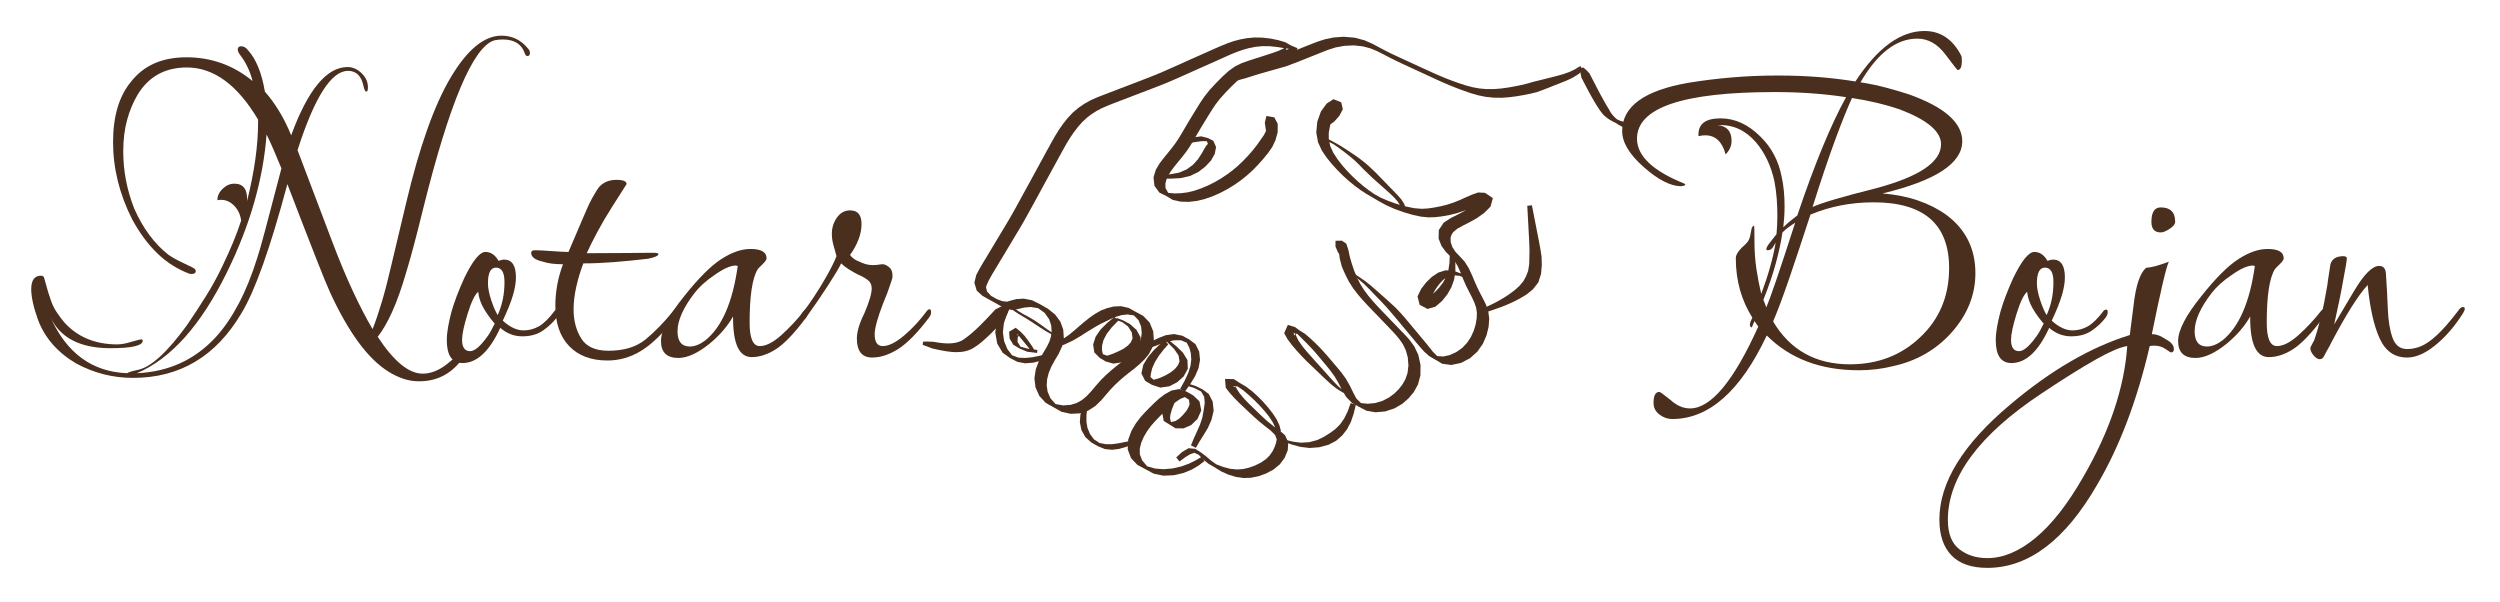
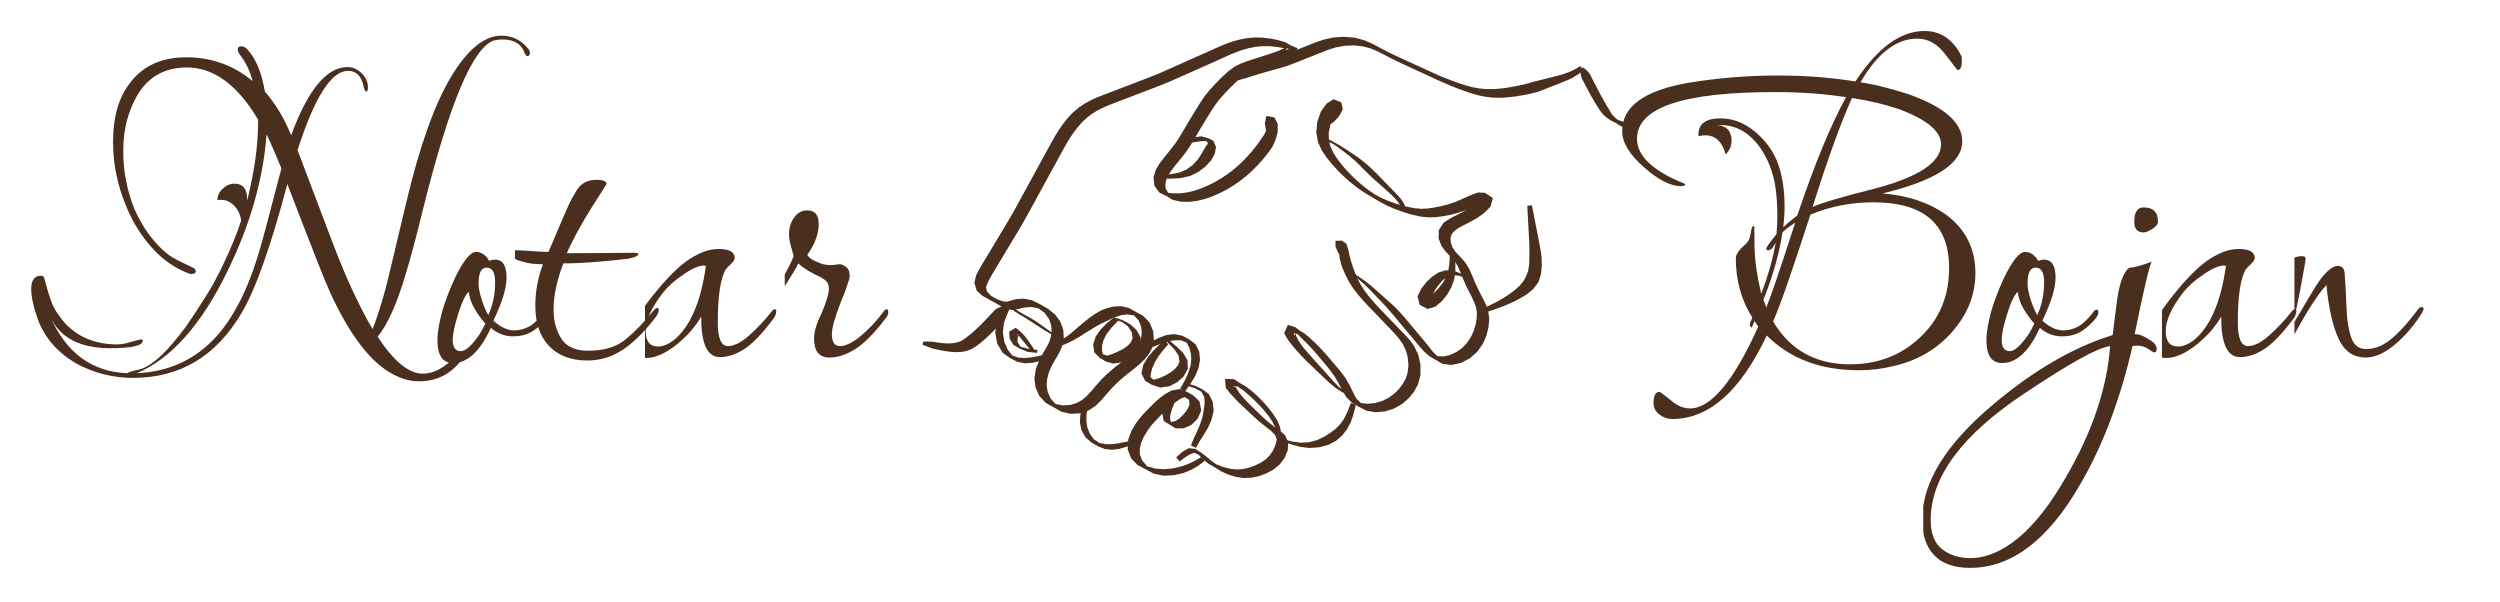
<svg xmlns="http://www.w3.org/2000/svg" viewBox="0 0 619 149" fill="#4A2E1E" aria-hidden="true" focusable="false" data-linie-y="102.0" data-segmente="31">
  <g transform="translate(5.00 -112.00)">
    <defs>
      <clipPath id="c0">
        <rect class="wipe" data-len="197.6" x="-1.3" y="114.8" width="131.5" data-w="131.5" height="97.6" />
      </clipPath>
      <clipPath id="c1">
        <rect class="wipe" data-len="44.4" x="101.6" y="168.4" width="35.7" data-w="35.7" height="39.5" />
      </clipPath>
      <clipPath id="c2">
        <rect class="wipe" data-len="58.5" x="122.5" y="150.5" width="44.5" data-w="44.5" height="56.7" />
      </clipPath>
      <clipPath id="c3">
        <rect class="wipe" data-len="58.3" x="154.7" y="167.6" width="44.4" data-w="44.4" height="39.0" />
      </clipPath>
      <clipPath id="c4">
        <rect class="wipe" data-len="51.6" x="189.3" y="158.1" width="40.2" data-w="40.2" height="48.4" />
      </clipPath>
      <clipPath id="c5">
        <rect class="wipe" data-len="24.8" x="219.5" y="182.0" width="28.9" data-w="28.9" height="22.1" />
      </clipPath>
      <clipPath id="c6">
        <rect class="wipe" data-len="315.8" x="233.0" y="116.3" width="86.5" data-w="86.5" height="103.4" />
      </clipPath>
      <clipPath id="c7">
        <rect class="wipe" data-len="24.5" x="237.7" y="182.0" width="20.9" data-w="20.9" height="25.6" />
      </clipPath>
      <clipPath id="c8">
        <rect class="wipe" data-len="13.7" x="241.4" y="182.0" width="19.4" data-w="19.4" height="19.3" />
      </clipPath>
      <clipPath id="c9">
        <rect class="wipe" data-len="18.3" x="241.6" y="187.3" width="14.2" data-w="14.2" height="18.0" />
      </clipPath>
      <clipPath id="c10">
        <rect class="wipe" data-len="19.6" x="258.8" y="207.1" width="20.3" data-w="20.3" height="21.9" />
      </clipPath>
      <clipPath id="c11">
        <rect class="wipe" data-len="32.7" x="262.2" y="184.9" width="19.0" data-w="19.0" height="22.3" />
      </clipPath>
      <clipPath id="c12">
        <rect class="wipe" data-len="66.0" x="271.2" y="202.7" width="25.7" data-w="25.7" height="32.7" />
      </clipPath>
      <clipPath id="c13">
        <rect class="wipe" data-len="33.4" x="274.2" y="189.7" width="18.7" data-w="18.7" height="23.7" />
      </clipPath>
      <clipPath id="c14">
        <rect class="wipe" data-len="25.6" x="274.9" y="188.9" width="20.5" data-w="20.5" height="25.8" />
      </clipPath>
      <clipPath id="c15">
        <rect class="wipe" data-len="25.2" x="278.2" y="139.8" width="21.1" data-w="21.1" height="22.2" />
      </clipPath>
      <clipPath id="c16">
        <rect class="wipe" data-len="73.8" x="282.6" y="200.1" width="34.4" data-w="34.4" height="35.4" />
      </clipPath>
      <clipPath id="c17">
        <rect class="wipe" data-len="20.2" x="285.0" y="201.2" width="13.7" data-w="13.7" height="27.4" />
      </clipPath>
      <clipPath id="c18">
        <rect class="wipe" data-len="93.1" x="295.5" y="115.9" width="95.2" data-w="95.2" height="25.4" />
      </clipPath>
      <clipPath id="c19">
        <rect class="wipe" data-len="22.9" x="309.0" y="206.0" width="25.0" data-w="25.0" height="22.7" />
      </clipPath>
      <clipPath id="c20">
        <rect class="wipe" data-len="113.5" x="309.9" y="165.3" width="39.9" data-w="39.9" height="54.1" />
      </clipPath>
      <clipPath id="c21">
        <rect class="wipe" data-len="160.8" x="317.9" y="130.7" width="50.5" data-w="50.5" height="77.0" />
      </clipPath>
      <clipPath id="c22">
        <rect class="wipe" data-len="27.3" x="318.5" y="140.2" width="28.1" data-w="28.1" height="29.5" />
      </clipPath>
      <clipPath id="c23">
        <rect class="wipe" data-len="33.7" x="342.7" y="169.2" width="19.5" data-w="19.5" height="25.0" />
      </clipPath>
      <clipPath id="c24">
        <rect class="wipe" data-len="33.2" x="358.5" y="156.9" width="20.8" data-w="20.8" height="37.9" />
      </clipPath>
      <clipPath id="c25">
        <rect class="wipe" data-len="20.6" x="382.6" y="122.9" width="21.0" data-w="21.0" height="26.9" />
      </clipPath>
      <clipPath id="c26">
        <rect class="wipe" data-len="139.9" x="392.6" y="113.7" width="95.5" data-w="95.5" height="108.1" />
      </clipPath>
      <clipPath id="c27">
        <rect class="wipe" data-len="44.4" x="485.2" y="168.4" width="35.7" data-w="35.7" height="39.5" />
      </clipPath>
      <clipPath id="c28">
        <rect class="wipe" data-len="93.4" x="471.2" y="157.4" width="66.4" data-w="66.4" height="101.2" />
      </clipPath>
      <clipPath id="c29">
        <rect class="wipe" data-len="58.3" x="530.3" y="167.6" width="44.4" data-w="44.4" height="39.0" />
      </clipPath>
      <clipPath id="c30">
        <rect class="wipe" data-len="61.2" x="563.1" y="169.4" width="46.2" data-w="46.2" height="37.5" />
      </clipPath>
    </defs>
    <g data-segment="c0" clip-path="url(#c0)">
      <path transform="translate(0.00 200) scale(0.105 -0.105)" d="M939 -61Q905 -61 868 -38Q796 7 731 148Q723 165 698.0 228.5Q673 292 630 404Q570 179 522 100Q432 -53 266 -53Q195 -53 132 -19Q66 20 42 84Q34 106 30.0 124.5Q26 143 26 156Q26 188 49 188Q56 188 57 181Q62 162 66.0 149.0Q70 136 73 128Q78 114 86.0 102.0Q94 90 103 79Q150 26 229 26Q243 26 262 32Q283 38 286 38Q289 37 289 35Q289 17 213 17Q105 17 71 91Q128 -37 252 -42Q255 -40 261.5 -38.0Q268 -36 278 -34Q324 -24 393 71Q417 106 438.5 140.5Q460 175 477 211Q491 240 502.0 266.5Q513 293 521 318Q518 341 502.0 355.5Q486 370 465 366Q465 381 477.5 393.0Q490 405 505 405Q537 405 535 364Q561 468 561 550V556Q488 679 393 679Q316 679 277 615Q261 588 252.0 555.0Q243 522 243 481Q243 412 269 346Q300 276 350 237Q360 230 374.0 223.0Q388 216 405 208Q414 204 414 199Q414 192 404 192Q400 192 398 193Q356 209 323.0 241.0Q290 273 264 321Q219 410 219 503Q219 594 261 645Q306 703 392 703Q480 703 548 647Q539 682 519 708Q513 716 513 721Q513 729 521 729Q530 729 537 720Q566 688 577 622Q594 603 610.0 577.0Q626 551 639 519Q698 680 772 680Q790 680 805.0 665.5Q820 651 820 632Q820 622 816 622Q813 622 810 633Q803 671 773 671Q714 671 654 484L734 273Q760 204 784.5 151.5Q809 99 831 62Q842 90 853.0 127.0Q864 164 875 212L910 359Q957 558 1015.5 656.0Q1074 754 1135 754Q1173 754 1198 723Q1202 719 1202 713Q1202 706 1196 706Q1192 706 1190 712Q1179 745 1138 745Q1133 745 1128.0 744.5Q1123 744 1118 743Q1043 720 950 345Q938 296 928.0 258.5Q918 221 910 195Q894 140 877.0 102.5Q860 65 843 44Q900 -43 949 -43Q978 -43 1007 -20Q1035 3 1035 3Q1042 3 1042 -4Q1042 -8 1039 -13Q1001 -61 941 -61ZM275 -42Q388 -37 462 44Q491 76 515.5 122.5Q540 169 559 230Q564 244 578.0 296.5Q592 349 616 441Q606 465 597.5 485.0Q589 505 581 521Q569 362 488 197Q396 9 275 -42Z" />
    </g>
    <g data-segment="c1" clip-path="url(#c1)">
-       <path transform="translate(102.90 200) scale(0.105 -0.105)" d="M63 -18Q26 -18 26 36Q26 50 29.0 67.0Q32 84 37 103Q47 138 67 182Q97 244 117 244Q136 244 148 223Q156 226 161 226Q189 226 189 184Q189 166 182.0 142.0Q175 118 158 82Q183 59 207 59Q226 59 243.0 68.5Q260 78 281 106Q283 108 287 108Q290 108 290 102Q290 96 285 89Q272 72 252.5 58.5Q233 45 204 45Q175 45 152 65Q114 -18 63 -18ZM146 95Q154 113 158.0 132.0Q162 151 162 173Q162 207 142 207Q123 207 123 170Q123 154 130.5 131.0Q138 108 146 95ZM81 10Q95 10 116 37Q125 48 131.0 59.5Q137 71 139 75Q124 92 113.0 111.0Q102 130 100 150Q88 140 75 98Q62 56 62 37Q62 10 81 10Z" />
+       <path transform="translate(100.58 200) scale(0.105 -0.105)" d="M63 -18Q26 -18 26 36Q26 50 29.0 67.0Q32 84 37 103Q47 138 67 182Q97 244 117 244Q136 244 148 223Q156 226 161 226Q189 226 189 184Q189 166 182.0 142.0Q175 118 158 82Q183 59 207 59Q226 59 243.0 68.5Q260 78 281 106Q283 108 287 108Q290 108 290 102Q290 96 285 89Q272 72 252.5 58.5Q233 45 204 45Q175 45 152 65Q114 -18 63 -18ZM146 95Q154 113 158.0 132.0Q162 151 162 173Q162 207 142 207Q123 207 123 170Q123 154 130.5 131.0Q138 108 146 95ZM81 10Q95 10 116 37Q125 48 131.0 59.5Q137 71 139 75Q124 92 113.0 111.0Q102 130 100 150Q88 140 75 98Q62 56 62 37Q62 10 81 10Z" />
    </g>
    <g data-segment="c2" clip-path="url(#c2)">
-       <path transform="translate(128.62 200) scale(0.105 -0.105)" d="M160 -12Q102 -12 69.5 22.0Q37 56 37 117Q37 167 55 215Q25 215 8 221Q-20 227 -20 242Q-20 248 -11 248Q-4 248 5.5 247.5Q15 247 28 246Q42 245 52.0 244.5Q62 244 68 244L103 326Q115 355 125.0 373.0Q135 391 141 398Q156 414 181 414Q205 414 205 404L170 349Q151 319 136.5 292.0Q122 265 111 241Q173 241 210.0 241.5Q247 242 260 242H268Q280 242 280 239Q280 233 256 228Q213 223 175.0 220.0Q137 217 103 217Q93 191 86.5 162.5Q80 134 80 108Q80 69 98.0 40.0Q116 11 162 11Q217 11 249.5 37.5Q282 64 316 106Q321 112 325 112Q328 112 328 107Q328 100 320 89Q277 34 239.5 11.0Q202 -12 160 -12Z" />
+       <path transform="translate(123.66 200) scale(0.105 -0.105)" d="M160 -12Q102 -12 69.5 22.0Q37 56 37 117Q37 167 55 215Q25 215 8 221Q-20 227 -20 242Q-20 248 -11 248Q-4 248 5.5 247.5Q15 247 28 246Q42 245 52.0 244.5Q62 244 68 244L103 326Q115 355 125.0 373.0Q135 391 141 398Q156 414 181 414Q205 414 205 404L170 349Q151 319 136.5 292.0Q122 265 111 241Q173 241 210.0 241.5Q247 242 260 242H268Q280 242 280 239Q280 233 256 228Q213 223 175.0 220.0Q137 217 103 217Q93 191 86.5 162.5Q80 134 80 108Q80 69 98.0 40.0Q116 11 162 11Q217 11 249.5 37.5Q282 64 316 106Q321 112 325 112Q328 112 328 107Q328 100 320 89Q277 34 239.5 11.0Q202 -12 160 -12Z" />
    </g>
    <g data-segment="c3" clip-path="url(#c3)">
-       <path transform="translate(158.03 200) scale(0.105 -0.105)" d="M47 -6Q6 -6 6 34Q6 72 61 140Q111 203 148.0 227.0Q185 251 217 251Q255 251 255 229Q255 224 245.0 214.5Q235 205 234 203Q215 172 215 77Q215 22 239 22Q261 22 290.0 48.0Q319 74 344 106Q347 109 349 109Q353 109 353 104Q353 102 351.5 97.0Q350 92 348 89Q307 34 277.5 15.0Q248 -4 220 -4Q175 -4 176 92Q157 58 121 28Q79 -6 47 -6ZM74 21Q91 21 110 35Q169 82 187 211Q184 211 183 212Q163 212 130 188Q102 169 85 147Q45 95 45 57Q45 21 74 21Z" />
+       <path transform="translate(150.15 200) scale(0.105 -0.105)" d="M47 -6Q6 -6 6 34Q6 72 61 140Q111 203 148.0 227.0Q185 251 217 251Q255 251 255 229Q255 224 245.0 214.5Q235 205 234 203Q215 172 215 77Q215 22 239 22Q261 22 290.0 48.0Q319 74 344 106Q347 109 349 109Q353 109 353 104Q353 102 351.5 97.0Q350 92 348 89Q307 34 277.5 15.0Q248 -4 220 -4Q175 -4 176 92Q157 58 121 28Q79 -6 47 -6ZM74 21Q91 21 110 35Q169 82 187 211Q184 211 183 212Q163 212 130 188Q102 169 85 147Q45 95 45 57Q45 21 74 21Z" />
    </g>
    <g data-segment="c4" clip-path="url(#c4)">
-       <path transform="translate(190.36 200) scale(0.105 -0.105)" d="M196 -5Q160 -5 160 40Q160 64 178 100Q195 140 195 158Q195 171 185.5 178.0Q176 185 162 191Q152 196 141.0 203.0Q130 210 123 217Q116 202 92.0 165.0Q68 128 40 89Q36 84 32 84Q28 84 28 91Q28 98 36 106Q44 116 59.0 138.5Q74 161 89.0 187.5Q104 214 112 234Q107 251 104.0 263.0Q101 275 101 287Q101 308 113.0 325.0Q125 342 144 342Q171 342 171 310Q171 275 144 237Q148 231 154.0 227.0Q160 223 173 218Q180 215 186.5 214.0Q193 213 198 213Q206 213 211.5 214.0Q217 215 221 215Q227 215 235.5 208.5Q244 202 244 189Q244 182 243 180Q242 178 237.5 163.5Q233 149 222 123Q202 71 202 50Q202 22 221 22Q242 22 271.5 47.0Q301 72 326 106Q329 109 331 109Q335 109 335 102Q335 95 330 89Q290 36 258.0 15.5Q226 -5 196 -5Z" />
+       <path transform="translate(179.76 200) scale(0.105 -0.105)" d="M196 -5Q160 -5 160 40Q160 64 178 100Q195 140 195 158Q195 171 185.5 178.0Q176 185 162 191Q152 196 141.0 203.0Q130 210 123 217Q116 202 92.0 165.0Q68 128 40 89Q36 84 32 84Q28 84 28 91Q28 98 36 106Q44 116 59.0 138.5Q74 161 89.0 187.5Q104 214 112 234Q107 251 104.0 263.0Q101 275 101 287Q101 308 113.0 325.0Q125 342 144 342Q171 342 171 310Q171 275 144 237Q148 231 154.0 227.0Q160 223 173 218Q180 215 186.5 214.0Q193 213 198 213Q206 213 211.5 214.0Q217 215 221 215Q227 215 235.5 208.5Q244 202 244 189Q244 182 243 180Q242 178 237.5 163.5Q233 149 222 123Q202 71 202 50Q202 22 221 22Q242 22 271.5 47.0Q301 72 326 106Q329 109 331 109Q335 109 335 102Q335 95 330 89Q290 36 258.0 15.5Q226 -5 196 -5Z" />
    </g>
    <g data-segment="c5" clip-path="url(#c5)">
      <path d="M 223.46 197.38 L 223.69 197.47 L 223.92 197.56 L 224.18 197.65 L 224.47 197.76 L 224.78 197.87 L 225.11 198.00 L 225.47 198.14 L 225.85 198.28 L 226.25 198.37 L 226.68 198.47 L 227.12 198.56 L 227.57 198.66 L 228.03 198.75 L 228.51 198.84 L 228.99 198.92 L 229.48 199.00 L 229.98 199.06 L 230.49 199.12 L 231.00 199.16 L 231.51 199.18 L 232.03 199.18 L 232.56 199.16 L 233.08 199.12 L 233.61 199.04 L 234.11 198.94 L 234.59 198.80 L 235.03 198.64 L 235.45 198.46 L 235.83 198.26 L 236.22 198.03 L 236.59 197.78 L 236.97 197.52 L 237.35 197.24 L 237.72 196.95 L 238.10 196.64 L 238.47 196.32 L 238.85 195.99 L 239.22 195.66 L 239.58 195.32 L 239.95 194.97 L 240.31 194.62 L 240.67 194.27 L 241.02 193.91 L 241.37 193.56 L 241.71 193.21 L 242.04 192.86 L 242.37 192.52 L 242.68 192.18 L 242.99 191.86 L 243.29 191.54 L 243.58 191.23 L 243.85 190.94 L 244.02 190.57 L 244.18 190.22 L 244.33 189.89 L 244.46 189.57 L 244.57 189.27 L 244.67 188.99 L 244.76 188.73 L 244.85 188.48 L 243.95 187.52 L 243.68 187.60 L 243.40 187.69 L 243.11 187.81 L 242.80 187.94 L 242.47 188.10 L 242.13 188.27 L 241.78 188.45 L 241.42 188.65 L 241.14 188.95 L 240.86 189.26 L 240.56 189.58 L 240.26 189.90 L 239.95 190.23 L 239.63 190.57 L 239.31 190.90 L 238.98 191.25 L 238.65 191.59 L 238.31 191.93 L 237.98 192.27 L 237.64 192.60 L 237.31 192.93 L 236.97 193.25 L 236.64 193.57 L 236.30 193.87 L 235.98 194.17 L 235.66 194.45 L 235.34 194.72 L 235.03 194.97 L 234.74 195.20 L 234.45 195.42 L 234.18 195.62 L 233.93 195.81 L 233.69 195.97 L 233.45 196.14 L 233.18 196.30 L 232.87 196.45 L 232.53 196.59 L 232.16 196.72 L 231.77 196.82 L 231.37 196.90 L 230.95 196.96 L 230.52 197.00 L 230.08 197.02 L 229.64 197.03 L 229.19 197.02 L 228.74 196.99 L 228.30 196.95 L 227.86 196.90 L 227.43 196.84 L 227.00 196.78 L 226.59 196.71 L 226.19 196.63 L 225.79 196.62 L 225.40 196.60 L 225.04 196.58 L 224.69 196.57 L 224.37 196.57 L 224.07 196.57 L 223.80 196.59 L 223.54 196.62 Z" />
    </g>
    <g data-segment="c6" clip-path="url(#c6)">
      <path d="M 310.01 145.55 L 309.78 144.03 L 309.91 142.59 L 310.20 142.04 L 309.28 141.82 L 309.01 142.72 L 308.62 144.10 L 307.96 145.42 L 307.12 146.62 L 306.24 147.88 L 305.20 149.20 L 304.04 150.53 L 302.80 151.83 L 301.51 153.06 L 300.18 154.18 L 298.82 155.19 L 297.37 156.16 L 295.74 157.11 L 293.99 157.98 L 292.28 158.69 L 290.69 159.23 L 289.08 159.62 L 287.41 159.84 L 285.77 159.89 L 284.24 159.75 L 283.58 158.56 L 283.55 157.44 L 283.81 156.46 L 284.26 155.44 L 284.93 154.36 L 285.79 153.21 L 286.74 152.04 L 287.74 150.82 L 288.75 149.51 L 289.73 148.06 L 290.65 146.53 L 291.52 145.04 L 292.37 143.60 L 293.24 142.18 L 294.10 140.77 L 294.97 139.37 L 295.89 137.97 L 297.01 136.51 L 298.41 134.95 L 299.92 133.40 L 301.30 132.07 L 302.50 131.07 L 303.70 130.32 L 305.03 129.71 L 306.49 129.18 L 307.99 128.69 L 309.51 128.20 L 311.05 127.71 L 312.62 127.21 L 314.15 126.66 L 315.58 125.97 L 316.27 123.94 L 314.59 123.23 L 313.28 122.47 L 311.49 121.94 L 309.52 121.54 L 307.51 121.31 L 305.57 121.28 L 303.76 121.45 L 302.08 121.76 L 300.48 122.18 L 298.96 122.70 L 297.50 123.29 L 296.08 123.90 L 294.68 124.53 L 293.29 125.15 L 291.89 125.77 L 290.50 126.39 L 289.10 127.01 L 287.71 127.64 L 286.32 128.26 L 284.93 128.88 L 283.54 129.50 L 282.16 130.09 L 280.78 130.66 L 279.38 131.22 L 277.97 131.76 L 276.55 132.31 L 275.13 132.85 L 273.72 133.39 L 272.30 133.93 L 270.88 134.48 L 269.46 135.02 L 268.02 135.57 L 266.55 136.15 L 265.04 136.83 L 263.54 137.66 L 262.07 138.66 L 260.66 139.85 L 259.36 141.22 L 258.19 142.70 L 257.15 144.19 L 256.24 145.67 L 255.42 147.11 L 254.65 148.52 L 253.88 149.91 L 253.12 151.31 L 252.36 152.70 L 251.60 154.10 L 250.84 155.49 L 250.08 156.89 L 249.32 158.28 L 248.55 159.67 L 247.79 161.07 L 247.03 162.46 L 246.27 163.83 L 245.51 165.19 L 244.73 166.53 L 243.94 167.86 L 243.14 169.19 L 242.34 170.53 L 241.53 171.86 L 240.73 173.20 L 239.93 174.53 L 239.13 175.87 L 238.32 177.20 L 237.51 178.58 L 236.71 180.12 L 236.25 182.00 L 236.84 183.96 L 238.26 185.26 L 239.84 186.13 L 241.33 186.95 L 242.72 187.75 L 244.08 188.45 L 245.58 188.76 L 247.06 188.52 L 248.56 188.16 L 250.20 188.01 L 252.03 188.30 L 253.64 189.46 L 254.75 191.01 L 255.27 192.53 L 255.38 193.94 L 255.22 195.30 L 254.82 196.61 L 254.15 197.95 L 253.22 199.51 L 252.24 201.36 L 251.46 203.44 L 251.12 205.66 L 251.39 207.92 L 252.34 210.03 L 253.91 211.74 L 255.89 212.86 L 257.87 213.97 L 260.11 214.46 L 262.33 214.35 L 264.40 213.69 L 266.20 212.54 L 267.69 211.09 L 268.92 209.65 L 270.02 208.38 L 271.07 207.29 L 272.15 206.28 L 273.29 205.29 L 274.51 204.31 L 275.83 203.29 L 277.15 202.17 L 278.38 200.98 L 279.46 199.68 L 280.28 198.13 L 280.69 196.23 L 280.54 194.04 L 279.65 191.87 L 278.06 190.21 L 276.20 189.21 L 274.46 188.24 L 272.58 187.81 L 270.77 187.89 L 269.10 188.30 L 267.54 188.90 L 266.08 189.75 L 264.71 190.71 L 263.41 191.75 L 262.16 192.81 L 260.95 193.86 L 259.70 194.89 L 258.30 195.86 L 256.69 196.77 L 257.21 197.84 L 258.96 197.12 L 260.61 196.34 L 262.10 195.48 L 263.49 194.60 L 264.85 193.75 L 266.19 192.93 L 267.51 192.20 L 268.82 191.57 L 270.09 190.95 L 271.36 190.43 L 272.66 190.03 L 274.11 189.86 L 275.74 190.08 L 276.92 191.31 L 277.54 192.86 L 277.69 194.43 L 277.51 195.83 L 277.14 196.91 L 276.64 197.79 L 275.91 198.73 L 274.92 199.76 L 273.76 200.79 L 272.51 201.78 L 271.23 202.79 L 269.99 203.83 L 268.78 204.91 L 267.57 206.11 L 266.38 207.46 L 265.22 208.84 L 264.08 210.06 L 262.92 211.03 L 261.62 211.77 L 260.05 212.25 L 258.24 212.38 L 256.35 212.04 L 255.10 210.63 L 254.40 209.02 L 254.16 207.43 L 254.27 205.90 L 254.66 204.36 L 255.31 202.78 L 256.18 201.19 L 257.15 199.56 L 257.99 197.73 L 258.40 195.68 L 258.26 193.60 L 257.54 191.63 L 256.25 189.88 L 254.47 188.45 L 252.50 187.32 L 250.53 186.34 L 248.48 185.94 L 246.64 186.06 L 245.33 186.40 L 244.37 186.69 L 243.19 186.58 L 241.79 186.05 L 240.40 185.26 L 239.38 184.16 L 239.13 183.07 L 239.41 182.32 L 239.82 181.43 L 240.47 180.25 L 241.24 178.95 L 242.04 177.62 L 242.84 176.28 L 243.65 174.95 L 244.45 173.61 L 245.25 172.28 L 246.05 170.94 L 246.86 169.60 L 247.66 168.25 L 248.46 166.88 L 249.24 165.49 L 250.01 164.09 L 250.78 162.70 L 251.54 161.30 L 252.30 159.91 L 253.06 158.51 L 253.82 157.12 L 254.58 155.73 L 255.34 154.33 L 256.11 152.94 L 256.87 151.54 L 257.63 150.15 L 258.39 148.77 L 259.16 147.41 L 260.00 146.05 L 260.92 144.70 L 261.93 143.39 L 262.97 142.21 L 264.08 141.18 L 265.25 140.28 L 266.48 139.49 L 267.75 138.82 L 269.09 138.23 L 270.49 137.67 L 271.90 137.13 L 273.32 136.59 L 274.73 136.05 L 276.15 135.50 L 277.57 134.96 L 278.98 134.42 L 280.41 133.87 L 281.83 133.32 L 283.27 132.76 L 284.69 132.16 L 286.11 131.55 L 287.51 130.93 L 288.90 130.31 L 290.30 129.68 L 291.69 129.06 L 293.09 128.44 L 294.48 127.82 L 295.88 127.20 L 297.27 126.57 L 298.65 125.95 L 300.01 125.35 L 301.36 124.81 L 302.76 124.33 L 304.21 123.92 L 305.78 123.61 L 307.48 123.43 L 309.31 123.44 L 311.17 123.63 L 312.87 123.91 L 314.13 124.08 L 313.47 124.39 L 313.48 123.49 L 312.87 123.98 L 311.63 124.56 L 310.18 125.08 L 308.67 125.58 L 307.15 126.07 L 305.61 126.56 L 304.05 127.06 L 302.43 127.64 L 300.78 128.45 L 299.19 129.59 L 297.61 131.03 L 296.00 132.66 L 294.45 134.34 L 293.15 135.99 L 292.11 137.53 L 291.21 138.98 L 290.34 140.41 L 289.46 141.84 L 288.59 143.31 L 287.72 144.81 L 286.86 146.23 L 285.99 147.53 L 285.08 148.73 L 284.13 149.91 L 283.14 151.13 L 282.13 152.44 L 281.20 153.99 L 280.61 155.89 L 280.84 158.00 L 282.07 159.69 L 283.79 160.54 L 285.41 161.51 L 287.35 161.93 L 289.34 161.98 L 291.26 161.76 L 293.15 161.32 L 295.11 160.65 L 297.10 159.78 L 298.94 158.81 L 300.59 157.80 L 302.14 156.72 L 303.65 155.52 L 305.12 154.20 L 306.49 152.80 L 307.77 151.36 L 308.94 149.92 L 309.99 148.44 L 310.80 146.74 L 311.35 144.75 L 311.36 142.65 L 310.52 141.06 L 308.56 140.71 L 308.17 142.41 L 308.43 144.22 L 308.96 145.81 Z" />
    </g>
    <g data-segment="c7" clip-path="url(#c7)">
      <path d="M 243.76 187.72 L 242.68 189.53 L 241.79 191.72 L 241.43 194.35 L 241.91 197.08 L 243.25 199.33 L 245.11 200.67 L 246.89 201.59 L 248.83 201.96 L 250.88 201.79 L 252.89 201.28 L 254.80 200.60 L 254.48 199.56 L 252.56 200.06 L 250.66 200.45 L 248.85 200.63 L 247.17 200.56 L 245.59 199.97 L 244.44 198.46 L 243.63 196.52 L 243.32 194.31 L 243.55 192.13 L 244.16 190.17 L 244.96 188.35 Z" />
    </g>
    <g data-segment="c8" clip-path="url(#c8)">
      <path d="M 245.24 188.24 L 245.99 188.93 L 247.01 189.61 L 248.24 190.34 L 249.55 191.14 L 250.92 192.03 L 252.38 192.99 L 253.89 193.96 L 255.37 194.79 L 256.75 195.49 L 256.94 195.14 L 255.58 194.41 L 254.20 193.48 L 252.76 192.43 L 251.31 191.43 L 249.89 190.58 L 248.52 189.85 L 247.31 189.14 L 246.35 188.46 L 245.60 187.83 Z" />
    </g>
    <g data-segment="c9" clip-path="url(#c9)">
      <path d="M 251.12 198.67 L 250.46 197.60 L 249.63 196.41 L 248.67 195.13 L 247.63 194.08 L 246.48 193.15 L 244.86 194.13 L 244.98 195.84 L 245.89 197.36 L 247.42 198.28 L 249.34 199.09 L 251.77 199.39 L 251.87 198.65 L 249.51 198.33 L 247.67 197.84 L 246.94 196.66 L 246.98 195.58 L 247.32 194.99 L 246.66 194.96 L 247.01 194.80 L 247.82 195.84 L 248.82 197.04 L 249.72 198.13 L 250.46 199.11 Z" />
    </g>
    <g data-segment="c10" clip-path="url(#c10)">
      <path d="M 262.89 212.95 L 262.51 214.69 L 262.37 216.55 L 262.75 218.47 L 263.74 220.23 L 265.22 221.56 L 266.87 222.50 L 268.59 223.19 L 270.37 223.37 L 272.08 223.15 L 273.68 222.70 L 275.21 222.17 L 274.93 221.14 L 273.36 221.48 L 271.82 221.78 L 270.32 221.98 L 268.80 221.98 L 267.24 221.68 L 265.86 220.78 L 264.88 219.45 L 264.26 217.96 L 264.00 216.43 L 264.01 214.84 L 264.17 213.15 Z" />
    </g>
    <g data-segment="c11" clip-path="url(#c11)">
      <path d="M 271.31 191.19 L 272.89 191.78 L 274.30 192.83 L 275.24 194.33 L 275.42 195.79 L 275.00 196.75 L 274.28 197.55 L 273.14 198.38 L 271.75 199.07 L 270.39 199.65 L 269.12 200.07 L 268.07 199.69 L 267.84 198.64 L 267.88 197.55 L 268.22 196.22 L 269.01 194.69 L 270.26 193.07 L 271.85 191.43 L 270.96 190.46 L 269.14 191.96 L 267.52 193.57 L 266.29 195.34 L 265.66 197.30 L 265.95 199.26 L 267.26 200.58 L 268.76 201.50 L 270.67 202.03 L 272.73 201.72 L 274.63 200.82 L 276.29 199.53 L 277.43 197.71 L 277.42 195.54 L 276.37 193.65 L 274.80 192.26 L 273.11 191.34 L 271.50 190.71 Z" />
    </g>
    <g data-segment="c12" clip-path="url(#c12)">
      <path d="M 285.12 209.84 L 284.28 211.23 L 283.42 212.73 L 282.81 214.44 L 283.14 216.22 L 284.57 217.12 L 286.05 218.05 L 288.02 218.07 L 289.93 217.25 L 291.50 215.73 L 292.43 213.63 L 291.99 211.36 L 290.44 209.90 L 288.82 208.98 L 286.99 208.33 L 285.08 208.69 L 283.46 209.58 L 282.07 210.62 L 280.85 211.72 L 279.72 212.84 L 278.60 213.98 L 277.44 215.25 L 276.27 216.78 L 275.16 218.65 L 274.35 220.84 L 274.21 223.24 L 275.05 225.45 L 276.63 227.11 L 278.61 228.17 L 280.64 229.27 L 283.05 229.78 L 285.63 229.67 L 288.06 229.10 L 290.12 228.25 L 291.81 227.24 L 293.24 226.15 L 292.54 225.10 L 291.04 225.99 L 289.44 226.78 L 287.56 227.47 L 285.38 227.98 L 283.11 228.18 L 280.98 228.01 L 279.03 227.45 L 277.80 226.00 L 277.22 224.49 L 277.21 223.08 L 277.55 221.67 L 278.21 220.14 L 279.09 218.67 L 280.04 217.38 L 281.04 216.25 L 282.08 215.17 L 283.14 214.11 L 284.20 213.10 L 285.29 212.17 L 286.37 211.36 L 287.32 210.73 L 288.38 210.31 L 289.39 210.99 L 289.54 212.15 L 289.22 212.93 L 288.72 213.78 L 287.90 214.74 L 287.02 215.61 L 286.07 216.24 L 284.93 216.51 L 284.70 215.57 L 284.79 214.70 L 285.14 213.42 L 285.73 211.94 L 286.33 210.44 Z" />
    </g>
    <g data-segment="c13" clip-path="url(#c13)">
      <path d="M 283.18 195.92 L 284.37 197.06 L 285.71 198.41 L 286.80 200.00 L 287.06 201.48 L 286.65 202.46 L 285.93 203.33 L 284.84 204.21 L 283.51 204.98 L 282.08 205.62 L 280.65 206.04 L 279.85 205.36 L 279.98 204.43 L 280.28 203.18 L 280.99 201.60 L 281.98 200.02 L 283.10 198.58 L 284.27 197.24 L 283.33 196.30 L 281.95 197.49 L 280.54 198.85 L 279.19 200.47 L 278.07 202.34 L 277.61 204.46 L 278.56 206.32 L 280.24 207.30 L 282.32 207.97 L 284.56 207.64 L 286.50 206.62 L 288.08 205.20 L 289.10 203.32 L 289.02 201.16 L 287.89 199.31 L 286.34 197.80 L 284.82 196.56 L 283.55 195.50 Z" />
    </g>
    <g data-segment="c14" clip-path="url(#c14)">
      <path d="M 279.18 198.37 L 280.83 197.74 L 282.47 197.13 L 284.09 196.59 L 285.74 196.26 L 287.40 196.25 L 288.84 196.85 L 289.50 198.16 L 289.86 199.53 L 289.96 201.03 L 289.76 202.61 L 289.21 204.35 L 288.31 206.28 L 287.18 208.32 L 288.33 209.05 L 289.71 207.10 L 290.91 205.13 L 291.76 203.15 L 292.13 201.11 L 291.92 199.05 L 291.01 197.23 L 289.44 196.04 L 287.72 195.12 L 285.69 194.71 L 283.67 194.99 L 281.89 195.67 L 280.27 196.47 L 278.70 197.30 Z" />
    </g>
    <g data-segment="c15" clip-path="url(#c15)">
      <path d="M 288.66 147.65 L 290.68 147.21 L 292.46 146.96 L 293.79 146.94 L 294.08 147.60 L 293.64 148.10 L 293.15 148.92 L 292.48 150.10 L 291.59 151.46 L 290.39 152.79 L 288.86 153.92 L 286.99 154.73 L 284.73 155.15 L 282.19 155.30 L 282.21 156.18 L 284.81 156.24 L 287.28 156.11 L 289.59 155.59 L 291.70 154.59 L 293.47 153.23 L 294.86 151.72 L 295.77 150.11 L 296.10 148.41 L 295.42 146.86 L 294.08 146.18 L 292.44 145.76 L 290.44 146.02 L 288.40 146.62 Z" />
    </g>
    <g data-segment="c16" clip-path="url(#c16)">
      <path d="M 312.16 218.72 L 311.79 217.32 L 311.12 215.88 L 310.16 214.41 L 309.04 212.96 L 307.80 211.54 L 306.48 210.19 L 305.07 208.91 L 303.53 207.73 L 301.90 206.78 L 300.51 205.87 L 298.31 205.82 L 298.50 208.03 L 299.49 209.28 L 300.62 210.55 L 301.82 211.76 L 303.03 212.90 L 304.22 214.03 L 305.42 215.15 L 306.71 216.30 L 308.15 217.46 L 309.61 218.60 L 310.73 219.72 L 311.12 220.78 L 310.96 221.61 L 310.65 222.55 L 310.13 223.67 L 309.39 224.74 L 308.44 225.69 L 307.20 226.54 L 305.74 227.26 L 304.27 227.79 L 302.83 228.13 L 301.32 228.24 L 299.62 228.08 L 297.84 227.61 L 296.15 226.97 L 294.79 225.99 L 293.57 224.94 L 292.27 223.97 L 290.94 223.13 L 289.28 222.98 L 287.68 223.92 L 286.23 225.26 L 287.05 226.26 L 288.56 225.14 L 289.76 224.43 L 290.70 224.11 L 291.81 224.62 L 292.89 225.74 L 294.19 226.80 L 295.73 227.70 L 297.37 228.72 L 299.21 229.54 L 301.09 230.10 L 302.92 230.36 L 304.76 230.29 L 306.66 229.90 L 308.55 229.21 L 310.32 228.26 L 311.87 226.98 L 313.08 225.36 L 313.85 223.48 L 313.97 221.50 L 313.18 219.77 L 311.85 218.62 L 310.42 217.60 L 308.98 216.45 L 307.64 215.25 L 306.42 214.08 L 305.25 212.95 L 304.09 211.82 L 302.98 210.65 L 301.96 209.42 L 301.14 208.17 L 300.85 207.17 L 300.97 207.91 L 300.20 207.59 L 301.44 207.69 L 302.86 208.67 L 304.25 209.86 L 305.60 211.11 L 306.88 212.40 L 308.09 213.75 L 309.19 215.12 L 310.08 216.46 L 310.70 217.75 L 311.17 219.03 Z" />
    </g>
    <g data-segment="c17" clip-path="url(#c17)">
      <path d="M 288.90 207.50 L 290.81 208.12 L 292.39 208.93 L 293.15 210.23 L 293.29 211.72 L 293.05 213.45 L 292.72 215.30 L 292.14 217.09 L 291.38 218.81 L 290.59 220.55 L 289.88 222.28 L 291.10 222.88 L 292.02 221.29 L 293.03 219.69 L 294.07 217.96 L 294.96 215.96 L 295.50 213.71 L 295.26 211.43 L 294.30 209.56 L 292.76 208.42 L 291.03 207.57 L 289.08 206.96 Z" />
    </g>
    <g data-segment="c18" clip-path="url(#c18)">
      <path d="M 299.61 132.30 L 301.63 131.85 L 303.52 131.33 L 305.25 130.78 L 306.90 130.27 L 308.54 129.80 L 310.19 129.34 L 311.84 128.87 L 313.46 128.41 L 314.99 127.83 L 316.49 127.26 L 317.96 126.67 L 319.42 126.09 L 320.88 125.51 L 322.34 124.92 L 323.86 124.33 L 325.65 123.76 L 327.84 123.35 L 330.22 123.24 L 332.45 123.48 L 334.36 123.99 L 336.03 124.69 L 337.58 125.48 L 339.09 126.26 L 340.57 127.00 L 342.03 127.70 L 343.48 128.37 L 344.93 129.04 L 346.37 129.70 L 347.82 130.37 L 349.27 131.04 L 350.76 131.73 L 352.34 132.44 L 354.04 133.16 L 355.81 133.87 L 357.57 134.52 L 359.27 135.10 L 360.98 135.59 L 362.81 135.97 L 364.78 136.18 L 366.78 136.21 L 368.69 136.07 L 370.47 135.84 L 372.19 135.55 L 373.85 135.22 L 375.44 134.83 L 376.94 134.30 L 378.38 133.74 L 379.81 133.17 L 381.26 132.60 L 382.79 131.99 L 384.36 131.26 L 385.81 130.37 L 387.02 129.39 L 386.28 128.35 L 385.03 129.12 L 383.65 129.79 L 382.16 130.33 L 380.65 130.76 L 379.16 131.14 L 377.67 131.51 L 376.19 131.88 L 374.71 132.24 L 373.23 132.67 L 371.68 133.05 L 370.05 133.38 L 368.38 133.68 L 366.63 133.92 L 364.81 134.06 L 363.01 134.06 L 361.30 133.90 L 359.67 133.61 L 358.00 133.17 L 356.27 132.61 L 354.51 131.98 L 352.81 131.32 L 351.23 130.66 L 349.74 130.00 L 348.29 129.34 L 346.85 128.68 L 345.40 128.01 L 343.95 127.35 L 342.50 126.68 L 341.05 126.01 L 339.56 125.31 L 338.05 124.56 L 336.50 123.74 L 334.83 122.85 L 332.85 121.98 L 330.42 121.33 L 327.73 121.10 L 325.19 121.28 L 323.07 121.72 L 321.35 122.27 L 319.83 122.85 L 318.37 123.43 L 316.90 124.02 L 315.44 124.60 L 313.97 125.18 L 312.47 125.76 L 310.96 126.43 L 309.41 127.09 L 307.82 127.75 L 306.23 128.42 L 304.62 129.13 L 302.99 129.88 L 301.24 130.61 L 299.32 131.27 Z" />
    </g>
    <g data-segment="c19" clip-path="url(#c19)">
      <path d="M 329.43 211.80 L 328.69 213.84 L 327.81 215.64 L 326.80 217.07 L 325.70 218.18 L 324.44 219.12 L 322.97 220.06 L 321.20 220.94 L 319.15 221.49 L 317.05 221.61 L 315.04 221.34 L 313.12 220.85 L 312.95 221.41 L 314.86 222.07 L 316.93 222.64 L 319.24 222.92 L 321.66 222.74 L 323.93 222.13 L 325.82 221.14 L 327.30 219.85 L 328.51 218.31 L 329.48 216.47 L 330.19 214.37 L 330.71 212.18 Z" />
    </g>
    <g data-segment="c20" clip-path="url(#c20)">
      <path d="M 327.88 175.25 L 327.33 174.01 L 327.29 172.92 L 327.57 172.55 L 326.77 172.25 L 326.42 172.94 L 326.49 174.26 L 326.73 176.07 L 327.25 178.04 L 328.08 179.95 L 329.00 181.75 L 330.06 183.41 L 331.23 184.93 L 332.43 186.32 L 333.61 187.60 L 334.77 188.81 L 335.92 189.99 L 337.05 191.17 L 338.18 192.35 L 339.31 193.53 L 340.42 194.71 L 341.46 195.94 L 342.37 197.25 L 343.09 198.75 L 343.57 200.51 L 343.73 202.50 L 343.50 204.39 L 342.97 205.91 L 342.26 207.16 L 341.38 208.31 L 340.27 209.42 L 338.89 210.44 L 337.24 211.28 L 335.44 211.80 L 333.66 211.97 L 331.98 211.80 L 330.85 210.70 L 330.06 209.21 L 329.21 207.47 L 328.18 205.68 L 327.02 204.09 L 325.87 202.72 L 324.78 201.44 L 323.72 200.19 L 322.63 198.96 L 321.52 197.78 L 320.39 196.67 L 319.25 195.61 L 318.07 194.62 L 316.80 193.84 L 315.67 193.00 L 313.87 192.44 L 312.96 194.49 L 313.79 195.99 L 314.87 197.42 L 316.08 198.85 L 317.31 200.18 L 318.51 201.42 L 319.72 202.57 L 320.92 203.72 L 322.12 204.87 L 323.33 206.01 L 324.58 207.15 L 325.91 208.21 L 327.28 209.07 L 328.63 209.77 L 328.81 209.45 L 327.55 208.66 L 326.36 207.65 L 325.22 206.48 L 324.11 205.25 L 323.00 204.01 L 321.89 202.78 L 320.78 201.55 L 319.68 200.31 L 318.56 199.06 L 317.46 197.72 L 316.47 196.29 L 315.83 194.97 L 315.92 194.27 L 315.51 195.08 L 315.26 194.48 L 316.24 194.69 L 317.20 195.65 L 318.24 196.69 L 319.29 197.76 L 320.33 198.89 L 321.36 200.08 L 322.39 201.32 L 323.44 202.57 L 324.47 203.85 L 325.45 205.21 L 326.37 206.77 L 327.27 208.52 L 328.33 210.31 L 329.78 211.78 L 331.51 212.74 L 333.35 213.70 L 335.59 214.08 L 337.99 213.87 L 340.28 213.11 L 342.24 211.96 L 343.81 210.58 L 345.08 209.04 L 346.09 207.20 L 346.70 204.93 L 346.72 202.34 L 346.16 199.83 L 345.16 197.74 L 343.98 196.13 L 342.79 194.81 L 341.61 193.60 L 340.47 192.42 L 339.33 191.24 L 338.20 190.06 L 337.07 188.89 L 335.95 187.70 L 334.85 186.48 L 333.77 185.19 L 332.73 183.80 L 331.80 182.31 L 331.00 180.72 L 330.29 179.01 L 329.69 177.24 L 329.20 175.52 L 328.84 173.83 L 328.35 172.34 L 327.25 171.59 L 325.67 171.61 L 325.67 173.06 L 326.27 174.45 L 327.13 175.68 Z" />
    </g>
    <g data-segment="c21" clip-path="url(#c21)">
      <path d="M 329.43 179.74 L 331.16 180.97 L 332.62 182.20 L 333.84 183.39 L 334.97 184.57 L 336.11 185.74 L 337.24 186.92 L 338.34 188.10 L 339.38 189.31 L 340.41 190.51 L 341.43 191.73 L 342.44 192.95 L 343.47 194.18 L 344.49 195.40 L 345.51 196.63 L 346.54 197.85 L 347.62 199.06 L 348.88 200.18 L 350.40 201.06 L 352.08 202.06 L 354.32 202.37 L 356.75 201.86 L 358.98 200.69 L 360.80 199.06 L 362.16 197.12 L 363.07 195.02 L 363.58 192.92 L 363.73 190.93 L 363.50 189.06 L 362.91 187.39 L 362.18 185.92 L 361.46 184.55 L 360.79 183.19 L 360.14 181.74 L 359.46 180.11 L 358.65 178.37 L 357.64 176.78 L 356.48 175.51 L 355.41 174.40 L 354.63 173.23 L 354.20 172.00 L 354.16 170.85 L 354.41 170.09 L 354.83 169.46 L 355.83 168.63 L 357.35 167.79 L 359.02 166.94 L 360.75 165.96 L 362.51 164.71 L 364.05 163.16 L 364.63 161.05 L 362.68 159.74 L 360.98 159.66 L 359.36 160.23 L 357.84 160.90 L 356.38 161.56 L 354.89 162.16 L 353.33 162.67 L 351.72 163.07 L 350.13 163.38 L 348.60 163.61 L 347.02 163.70 L 345.16 163.55 L 342.98 163.10 L 340.73 162.46 L 338.67 161.72 L 336.85 160.93 L 335.25 160.04 L 333.85 159.07 L 332.55 158.07 L 331.26 156.97 L 329.93 155.73 L 328.61 154.38 L 327.34 152.94 L 326.17 151.43 L 325.15 149.86 L 324.40 148.25 L 324.01 146.61 L 324.00 144.85 L 324.37 142.94 L 325.10 141.11 L 325.90 139.62 L 326.34 138.83 L 325.67 138.18 L 325.24 138.41 L 324.82 139.55 L 324.06 140.81 L 323.04 141.91 L 321.79 142.91 L 322.49 143.95 L 323.97 143.12 L 325.41 142.05 L 326.65 140.65 L 327.48 139.03 L 327.09 137.34 L 325.16 136.56 L 323.48 137.65 L 322.06 139.60 L 321.16 142.13 L 320.91 144.79 L 321.34 147.21 L 322.27 149.24 L 323.44 150.97 L 324.72 152.56 L 326.08 154.06 L 327.50 155.48 L 328.96 156.80 L 330.41 157.98 L 331.83 159.03 L 333.25 159.96 L 334.77 160.85 L 336.39 161.81 L 338.19 162.79 L 340.27 163.72 L 342.56 164.54 L 344.82 165.21 L 346.84 165.64 L 348.66 165.82 L 350.41 165.77 L 352.18 165.55 L 353.97 165.22 L 355.74 164.78 L 357.43 164.22 L 359.02 163.57 L 360.50 162.89 L 361.80 162.28 L 362.52 161.70 L 361.63 161.19 L 361.29 161.18 L 360.34 162.26 L 358.99 163.35 L 357.54 164.28 L 355.96 165.12 L 354.22 165.98 L 352.47 167.12 L 351.25 168.95 L 351.20 171.08 L 351.92 172.91 L 352.99 174.35 L 354.14 175.52 L 355.15 176.63 L 355.92 177.88 L 356.59 179.38 L 357.26 181.06 L 357.98 182.71 L 358.72 184.20 L 359.43 185.57 L 360.05 186.90 L 360.50 188.21 L 360.68 189.49 L 360.63 190.82 L 360.38 192.30 L 359.90 193.89 L 359.19 195.46 L 358.24 196.88 L 357.05 198.14 L 355.56 199.19 L 353.92 199.92 L 352.36 200.27 L 350.86 200.17 L 349.81 199.13 L 348.87 197.94 L 347.88 196.72 L 346.86 195.50 L 345.84 194.27 L 344.82 193.05 L 343.79 191.82 L 342.76 190.60 L 341.69 189.39 L 340.57 188.20 L 339.36 187.09 L 338.14 185.99 L 336.91 184.90 L 335.69 183.82 L 334.44 182.73 L 333.07 181.64 L 331.47 180.53 L 329.67 179.39 Z" />
    </g>
    <g data-segment="c22" clip-path="url(#c22)">
      <path d="M 322.38 146.45 L 323.78 147.01 L 325.17 147.70 L 326.52 148.64 L 327.88 149.66 L 329.21 150.69 L 330.43 151.74 L 331.55 152.82 L 332.60 153.91 L 333.68 154.95 L 334.77 156.00 L 335.89 157.00 L 337.02 158.00 L 338.15 159.00 L 339.26 160.00 L 340.29 161.00 L 341.13 161.98 L 341.70 162.92 L 342.14 163.87 L 343.04 163.50 L 342.65 162.43 L 341.96 161.36 L 341.03 160.31 L 340.00 159.24 L 338.95 158.17 L 337.90 157.08 L 336.85 156.00 L 335.80 154.92 L 334.71 153.87 L 333.60 152.84 L 332.40 151.85 L 331.12 150.89 L 329.75 149.95 L 328.33 149.01 L 326.89 148.09 L 325.42 147.26 L 324.00 146.51 L 322.57 145.97 Z" />
    </g>
    <g data-segment="c23" clip-path="url(#c23)">
      <path d="M 358.38 180.54 L 356.60 179.67 L 354.78 179.02 L 352.88 178.93 L 351.08 179.51 L 349.54 180.55 L 348.15 181.88 L 346.89 183.51 L 345.98 185.40 L 346.51 187.47 L 348.45 188.50 L 350.39 187.94 L 352.04 186.53 L 353.37 184.87 L 354.36 183.13 L 355.03 181.26 L 355.35 179.27 L 355.35 177.22 L 355.17 175.18 L 353.96 175.21 L 353.88 177.19 L 353.60 179.00 L 353.05 180.59 L 352.27 181.99 L 351.28 183.28 L 350.08 184.51 L 348.82 185.51 L 348.16 186.11 L 348.59 186.47 L 349.19 186.24 L 349.64 185.04 L 350.43 183.63 L 351.33 182.38 L 352.27 181.35 L 353.33 180.54 L 354.70 180.12 L 356.39 180.30 L 358.19 180.97 Z" />
    </g>
    <g data-segment="c24" clip-path="url(#c24)">
      <path d="M 373.15 162.96 L 373.24 164.53 L 373.32 166.10 L 373.41 167.67 L 373.49 169.23 L 373.58 170.80 L 373.65 172.37 L 373.70 173.97 L 373.67 175.67 L 373.63 177.43 L 373.37 179.06 L 372.86 180.39 L 372.20 181.61 L 371.23 182.77 L 370.03 183.85 L 368.70 184.84 L 367.28 185.77 L 365.75 186.65 L 364.09 187.49 L 362.32 188.30 L 362.73 189.36 L 364.60 188.75 L 366.42 188.12 L 368.14 187.44 L 369.78 186.70 L 371.39 185.87 L 373.01 184.89 L 374.58 183.61 L 375.90 181.90 L 376.57 179.78 L 376.75 177.60 L 376.69 175.56 L 376.41 173.73 L 376.11 172.09 L 375.81 170.53 L 375.50 168.98 L 375.20 167.44 L 374.90 165.90 L 374.60 164.36 L 374.30 162.82 Z" />
    </g>
    <g data-segment="c25" clip-path="url(#c25)">
      <path d="M 386.22 129.11 L 386.24 129.32 L 386.27 129.54 L 386.30 129.78 L 386.33 130.03 L 386.38 130.30 L 386.43 130.59 L 386.49 130.89 L 386.56 131.20 L 386.70 131.49 L 386.86 131.79 L 387.02 132.10 L 387.18 132.42 L 387.36 132.75 L 387.53 133.09 L 387.71 133.43 L 387.90 133.78 L 388.09 134.14 L 388.28 134.49 L 388.47 134.85 L 388.67 135.22 L 388.87 135.58 L 389.07 135.94 L 389.27 136.30 L 389.48 136.66 L 389.68 137.01 L 389.89 137.36 L 390.10 137.71 L 390.30 138.04 L 390.51 138.37 L 390.72 138.69 L 390.93 139.00 L 391.13 139.30 L 391.34 139.59 L 391.55 139.86 L 391.75 140.12 L 391.97 140.37 L 392.21 140.61 L 392.49 140.85 L 392.81 141.12 L 393.18 141.39 L 393.57 141.65 L 393.97 141.88 L 394.37 142.10 L 394.76 142.29 L 395.14 142.48 L 395.48 142.72 L 395.83 142.94 L 396.18 143.13 L 396.52 143.31 L 396.86 143.47 L 397.18 143.62 L 397.50 143.74 L 397.82 143.81 L 398.12 143.86 L 398.40 143.89 L 398.66 143.92 L 398.90 143.93 L 399.12 143.94 L 399.32 143.96 L 399.51 144.00 L 399.69 143.60 L 399.54 143.48 L 399.38 143.33 L 399.19 143.18 L 398.98 143.03 L 398.75 142.88 L 398.50 142.74 L 398.23 142.59 L 397.95 142.45 L 397.64 142.36 L 397.32 142.26 L 396.99 142.16 L 396.65 142.05 L 396.30 141.94 L 395.95 141.81 L 395.59 141.67 L 395.27 141.46 L 394.97 141.20 L 394.69 140.92 L 394.41 140.63 L 394.16 140.32 L 393.93 140.02 L 393.74 139.73 L 393.60 139.48 L 393.47 139.24 L 393.33 139.00 L 393.17 138.74 L 393.01 138.48 L 392.84 138.20 L 392.67 137.90 L 392.50 137.60 L 392.32 137.28 L 392.13 136.96 L 391.95 136.63 L 391.76 136.29 L 391.57 135.95 L 391.38 135.60 L 391.19 135.24 L 391.00 134.89 L 390.81 134.53 L 390.62 134.17 L 390.43 133.81 L 390.25 133.45 L 390.06 133.10 L 389.88 132.74 L 389.70 132.40 L 389.53 132.05 L 389.35 131.72 L 389.18 131.39 L 389.02 131.07 L 388.86 130.76 L 388.70 130.46 L 388.55 130.17 L 388.33 129.93 L 388.12 129.70 L 387.91 129.49 L 387.71 129.30 L 387.51 129.12 L 387.33 128.96 L 387.15 128.82 L 386.98 128.69 Z" />
    </g>
    <g data-segment="c26" clip-path="url(#c26)">
      <path transform="translate(394.86 200) scale(0.105 -0.105)" d="M135 -150Q119 -150 105.0 -139.5Q91 -129 91 -112Q91 -86 105 -86Q107 -86 131 -105Q153 -125 177 -125Q251 -125 338 68L329 81L324 69Q324 68 322 66Q319 66 318 73Q319 75 319 78L324 89Q285 151 285 229Q285 240 299 254Q313 266 316 273Q319 279 322 298Q324 305 328 306Q329 306 329 269Q329 235 333.5 204.5Q338 174 345 145Q370 212 379 266Q377 262 372.5 255.0Q368 248 360 248Q357 248 357 251Q357 255 365.0 265.5Q373 276 381 286Q382 297 382.5 307.5Q383 318 383 329Q383 349 381.5 369.5Q380 390 376 411Q364 465 333 502Q296 545 245 543H242Q275 540 275 506Q275 488 261 474Q249 519 213 519Q209 519 205.0 518.5Q201 518 197 517V518Q195 559 249 559Q300 559 343 516Q382 478 393 422Q400 391 400 352Q400 328 397 302Q405 310 413.5 317.0Q422 324 430 330Q491 511 545 609Q467 621 377 621Q52 621 52 511Q52 450 164 405L166 403Q166 400 156 399Q119 399 68 444Q17 489 17 529Q17 616 174 643Q223 651 275.5 655.5Q328 660 384 660Q434 660 479.0 656.5Q524 653 567 646Q645 765 730 765Q787 765 817 706Q818 704 818 694Q818 673 808 673Q807 673 779 710Q751 747 713 747Q639 747 579 644Q611 639 639.0 631.5Q667 624 692 616Q819 571 819 505Q819 427 631 382Q678 378 715.5 365.0Q753 352 782 331Q850 280 850 194Q850 116 792 52Q738 -7 657 -25Q618 -35 575 -35Q440 -35 358 47Q265 -150 135 -150ZM466 350Q496 364 615 394Q769 435 769 498Q769 543 672 580Q623 597 559 607Q542 570 518.5 506.0Q495 442 466 350ZM554 -21Q653 -21 720 43Q788 107 788 206Q788 361 610 361Q530 361 461 332Q433 246 411.5 183.0Q390 120 373 80Q433 -21 554 -21ZM357 113 358 116Q363 127 380.0 176.5Q397 226 425 313Q417 308 409.5 302.5Q402 297 395 290Q390 256 379.0 216.0Q368 176 350 131Q352 127 353.5 122.5Q355 118 357 113Z" />
    </g>
    <g data-segment="c27" clip-path="url(#c27)">
-       <path transform="translate(486.42 200) scale(0.105 -0.105)" d="M63 -18Q26 -18 26 36Q26 50 29.0 67.0Q32 84 37 103Q47 138 67 182Q97 244 117 244Q136 244 148 223Q156 226 161 226Q189 226 189 184Q189 166 182.0 142.0Q175 118 158 82Q183 59 207 59Q226 59 243.0 68.5Q260 78 281 106Q283 108 287 108Q290 108 290 102Q290 96 285 89Q272 72 252.5 58.5Q233 45 204 45Q175 45 152 65Q114 -18 63 -18ZM146 95Q154 113 158.0 132.0Q162 151 162 173Q162 207 142 207Q123 207 123 170Q123 154 130.5 131.0Q138 108 146 95ZM81 10Q95 10 116 37Q125 48 131.0 59.5Q137 71 139 75Q124 92 113.0 111.0Q102 130 100 150Q88 140 75 98Q62 56 62 37Q62 10 81 10Z" />
+       <path transform="translate(484.11 200) scale(0.105 -0.105)" d="M63 -18Q26 -18 26 36Q26 50 29.0 67.0Q32 84 37 103Q47 138 67 182Q97 244 117 244Q136 244 148 223Q156 226 161 226Q189 226 189 184Q189 166 182.0 142.0Q175 118 158 82Q183 59 207 59Q226 59 243.0 68.5Q260 78 281 106Q283 108 287 108Q290 108 290 102Q290 96 285 89Q272 72 252.5 58.5Q233 45 204 45Q175 45 152 65Q114 -18 63 -18ZM146 95Q154 113 158.0 132.0Q162 151 162 173Q162 207 142 207Q123 207 123 170Q123 154 130.5 131.0Q138 108 146 95ZM81 10Q95 10 116 37Q125 48 131.0 59.5Q137 71 139 75Q124 92 113.0 111.0Q102 130 100 150Q88 140 75 98Q62 56 62 37Q62 10 81 10Z" />
    </g>
    <g data-segment="c28" clip-path="url(#c28)">
-       <path transform="translate(512.15 200) scale(0.105 -0.105)" d="M170 290Q148 290 148 315Q148 349 170 349Q204 349 204 315Q204 307 191.0 298.5Q178 290 170 290ZM-239 -501Q-295 -501 -323.5 -471.5Q-352 -442 -352 -387Q-352 -256 -185 -116Q-42 5 97 48L108 134Q113 167 121.0 185.0Q129 203 137 207Q152 207 189 221Q184 210 174.0 167.0Q164 124 149 50H152Q164 50 182 38Q201 28 201 15Q201 7 194 7Q193 7 181.5 15.0Q170 23 155 23Q147 23 144 22Q122 -73 91.0 -155.0Q60 -237 20 -305Q-93 -501 -239 -501ZM-239 -478Q-183 -478 -125.5 -430.5Q-68 -383 -13 -287Q34 -206 60.0 -128.5Q86 -51 91 22Q68 19 18.0 -9.0Q-32 -37 -110 -89Q-332 -236 -332 -388Q-332 -436 -305.0 -457.0Q-278 -478 -239 -478Z" />
+       <path transform="translate(507.90 200) scale(0.105 -0.105)" d="M170 290Q148 290 148 315Q148 349 170 349Q204 349 204 315Q204 307 191.0 298.5Q178 290 170 290ZM-239 -501Q-295 -501 -323.5 -471.5Q-352 -442 -352 -387Q-352 -256 -185 -116Q-42 5 97 48L108 134Q113 167 121.0 185.0Q129 203 137 207Q152 207 189 221Q184 210 174.0 167.0Q164 124 149 50H152Q164 50 182 38Q201 28 201 15Q201 7 194 7Q193 7 181.5 15.0Q170 23 155 23Q147 23 144 22Q122 -73 91.0 -155.0Q60 -237 20 -305Q-93 -501 -239 -501ZM-239 -478Q-183 -478 -125.5 -430.5Q-68 -383 -13 -287Q34 -206 60.0 -128.5Q86 -51 91 22Q68 19 18.0 -9.0Q-32 -37 -110 -89Q-332 -236 -332 -388Q-332 -436 -305.0 -457.0Q-278 -478 -239 -478Z" />
    </g>
    <g data-segment="c29" clip-path="url(#c29)">
-       <path transform="translate(533.67 200) scale(0.105 -0.105)" d="M47 -6Q6 -6 6 34Q6 72 61 140Q111 203 148.0 227.0Q185 251 217 251Q255 251 255 229Q255 224 245.0 214.5Q235 205 234 203Q215 172 215 77Q215 22 239 22Q261 22 290.0 48.0Q319 74 344 106Q347 109 349 109Q353 109 353 104Q353 102 351.5 97.0Q350 92 348 89Q307 34 277.5 15.0Q248 -4 220 -4Q175 -4 176 92Q157 58 121 28Q79 -6 47 -6ZM74 21Q91 21 110 35Q169 82 187 211Q184 211 183 212Q163 212 130 188Q102 169 85 147Q45 95 45 57Q45 21 74 21Z" />
+       <path transform="translate(526.51 200) scale(0.105 -0.105)" d="M47 -6Q6 -6 6 34Q6 72 61 140Q111 203 148.0 227.0Q185 251 217 251Q255 251 255 229Q255 224 245.0 214.5Q235 205 234 203Q215 172 215 77Q215 22 239 22Q261 22 290.0 48.0Q319 74 344 106Q347 109 349 109Q353 109 353 104Q353 102 351.5 97.0Q350 92 348 89Q307 34 277.5 15.0Q248 -4 220 -4Q175 -4 176 92Q157 58 121 28Q79 -6 47 -6ZM74 21Q91 21 110 35Q169 82 187 211Q184 211 183 212Q163 212 130 188Q102 169 85 147Q45 95 45 57Q45 21 74 21Z" />
    </g>
    <g data-segment="c30" clip-path="url(#c30)">
-       <path transform="translate(566.01 200) scale(0.105 -0.105)" d="M32 -9Q25 -9 17.5 0.0Q10 9 10 16V19L19 36Q27 59 35.0 91.5Q43 124 50 166Q51 176 53.0 187.5Q55 199 57 214Q62 234 88 234Q96 234 96 228Q96 226 94.0 214.0Q92 202 88 181Q84 158 78.5 131.0Q73 104 66 73L113 152Q148 211 172 211Q187 211 188 193Q191 151 192.5 110.0Q194 69 203.5 42.0Q213 15 238 15Q255 15 271.5 22.0Q288 29 309.0 48.5Q330 68 359 106Q360 108 363.0 111.0Q366 114 370 114Q374 114 374 110Q374 106 369.5 99.0Q365 92 363 89Q336 49 302.0 22.0Q268 -5 238 -5Q194 -5 173.5 39.5Q153 84 145 166Q129 149 107.5 115.0Q86 81 58 28Q56 23 52.0 16.5Q48 10 43 0Q39 -9 32 -9Z" />
+       <path transform="translate(555.80 200) scale(0.105 -0.105)" d="M32 -9Q25 -9 17.5 0.0Q10 9 10 16V19L19 36Q27 59 35.0 91.5Q43 124 50 166Q51 176 53.0 187.5Q55 199 57 214Q62 234 88 234Q96 234 96 228Q96 226 94.0 214.0Q92 202 88 181Q84 158 78.5 131.0Q73 104 66 73L113 152Q148 211 172 211Q187 211 188 193Q191 151 192.5 110.0Q194 69 203.5 42.0Q213 15 238 15Q255 15 271.5 22.0Q288 29 309.0 48.5Q330 68 359 106Q360 108 363.0 111.0Q366 114 370 114Q374 114 374 110Q374 106 369.5 99.0Q365 92 363 89Q336 49 302.0 22.0Q268 -5 238 -5Q194 -5 173.5 39.5Q153 84 145 166Q129 149 107.5 115.0Q86 81 58 28Q56 23 52.0 16.5Q48 10 43 0Q39 -9 32 -9Z" />
    </g>
  </g>
</svg>
